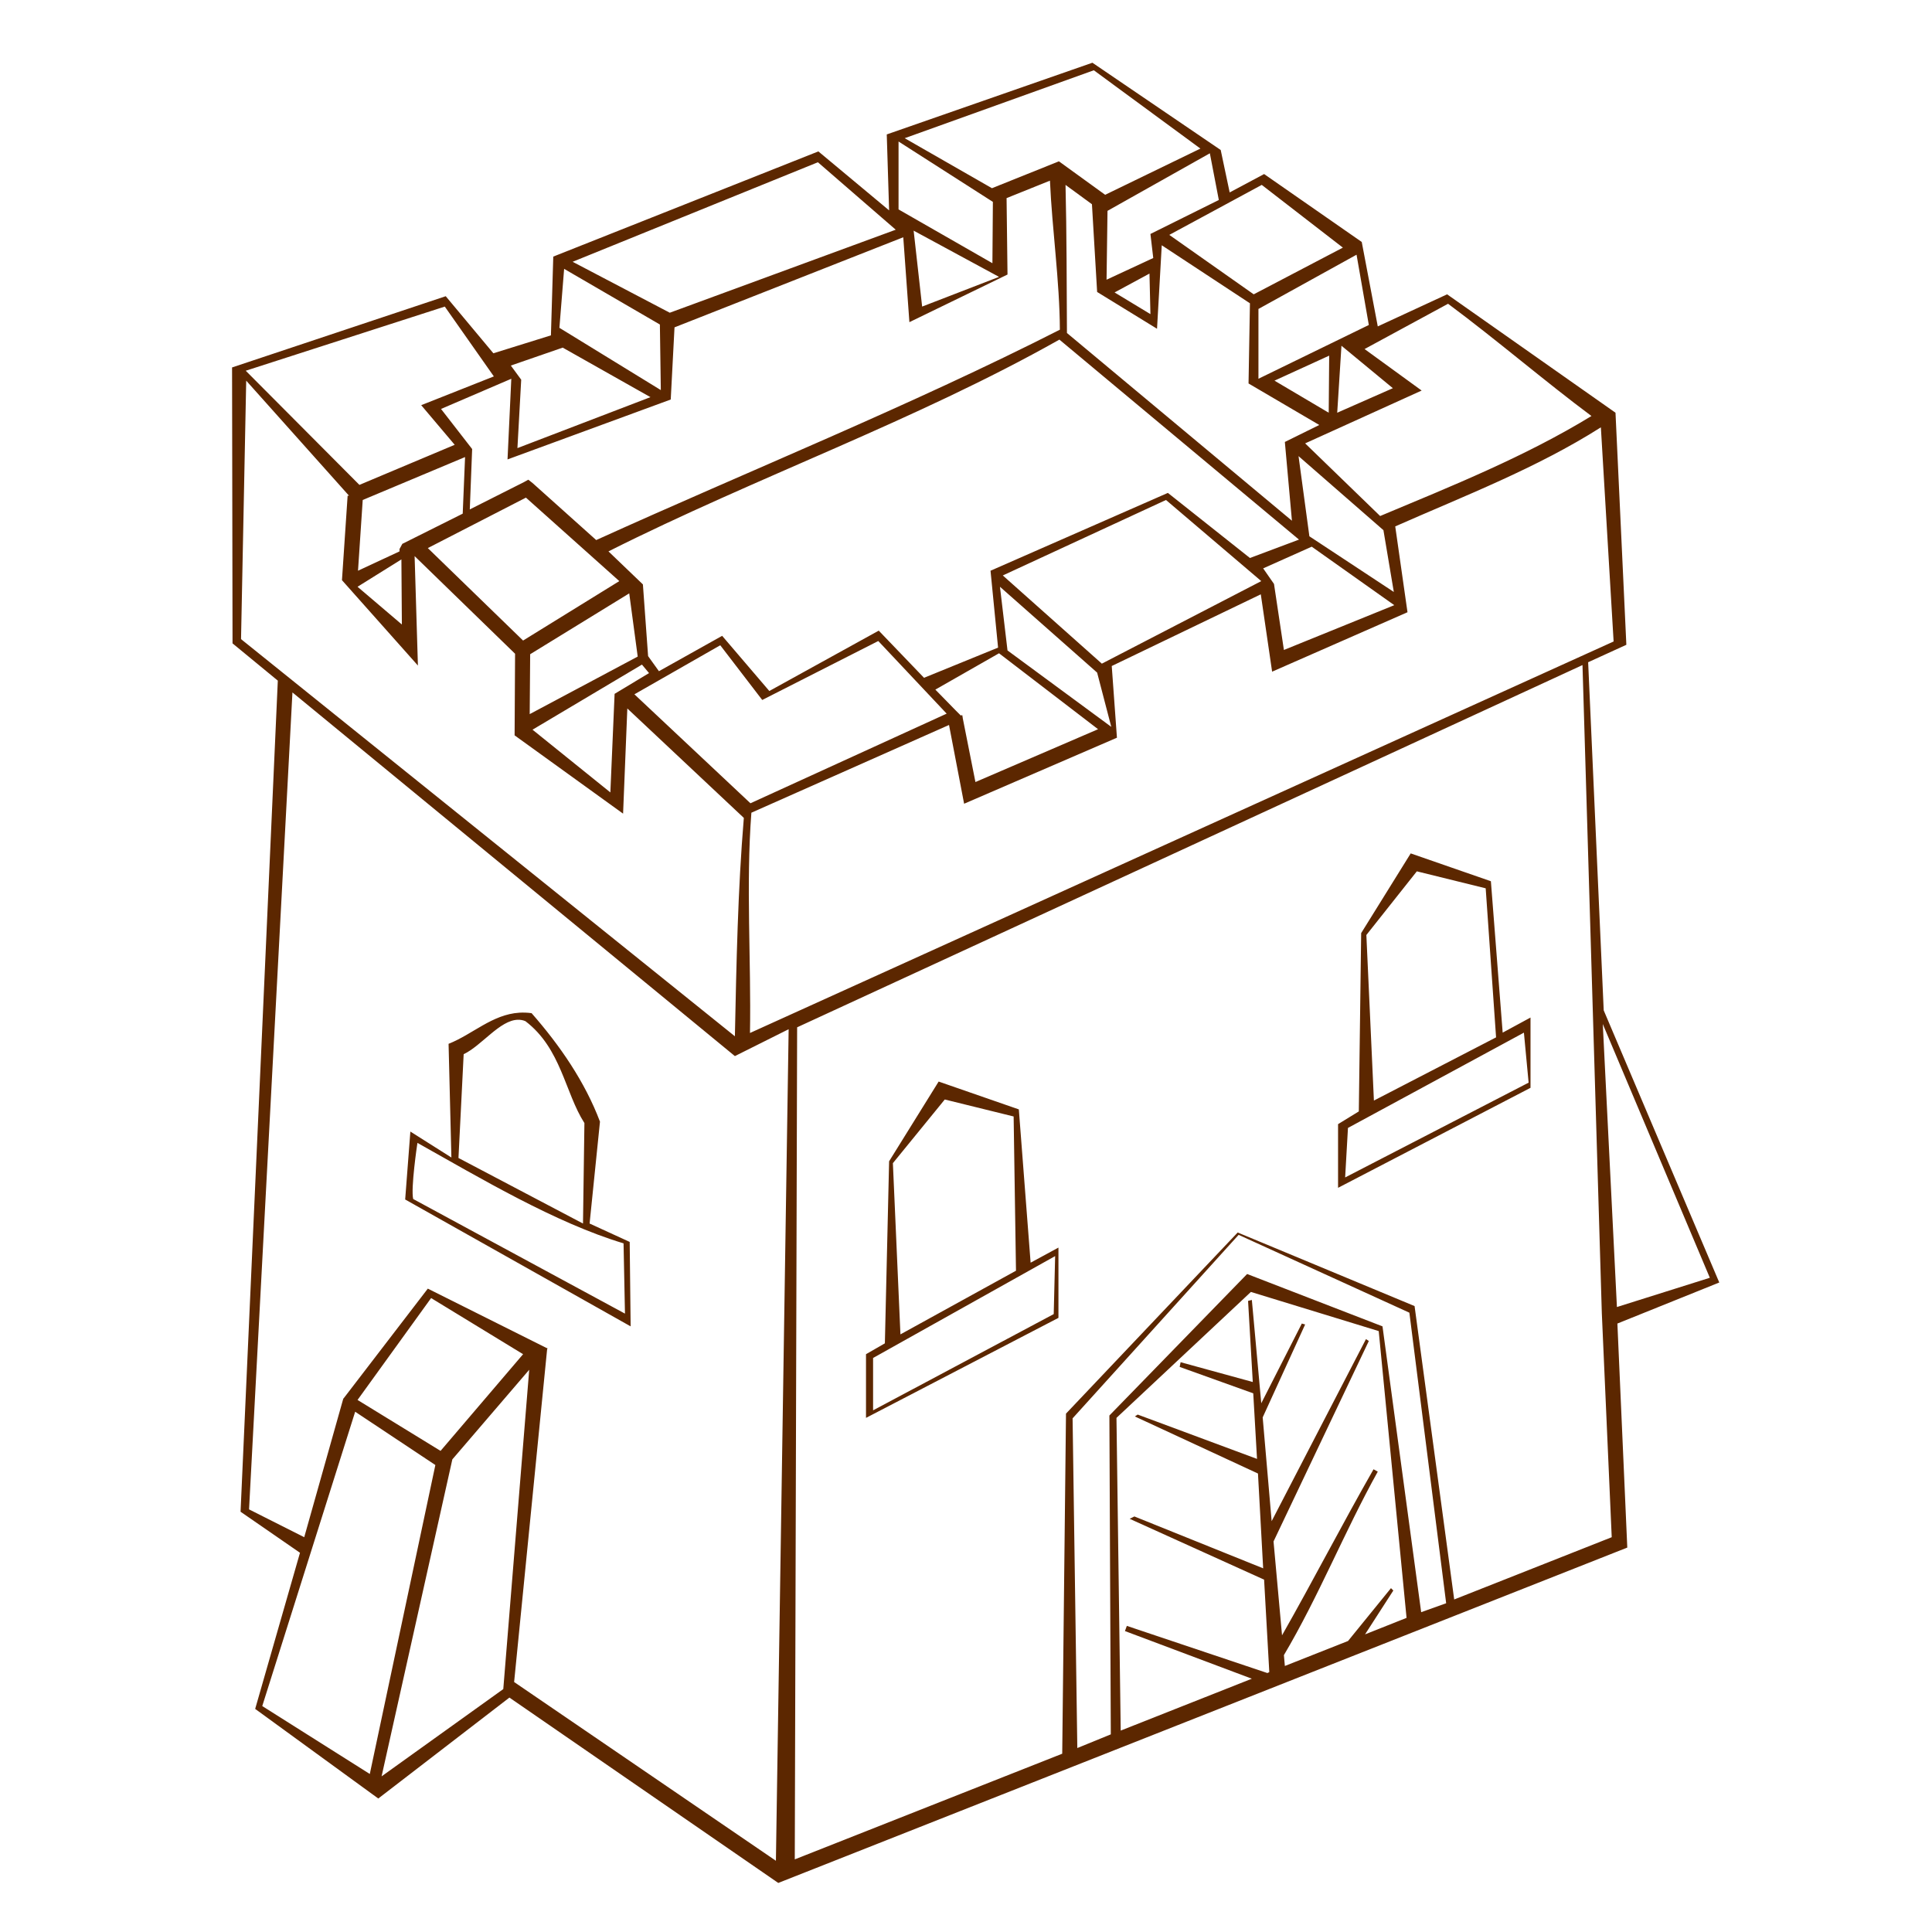
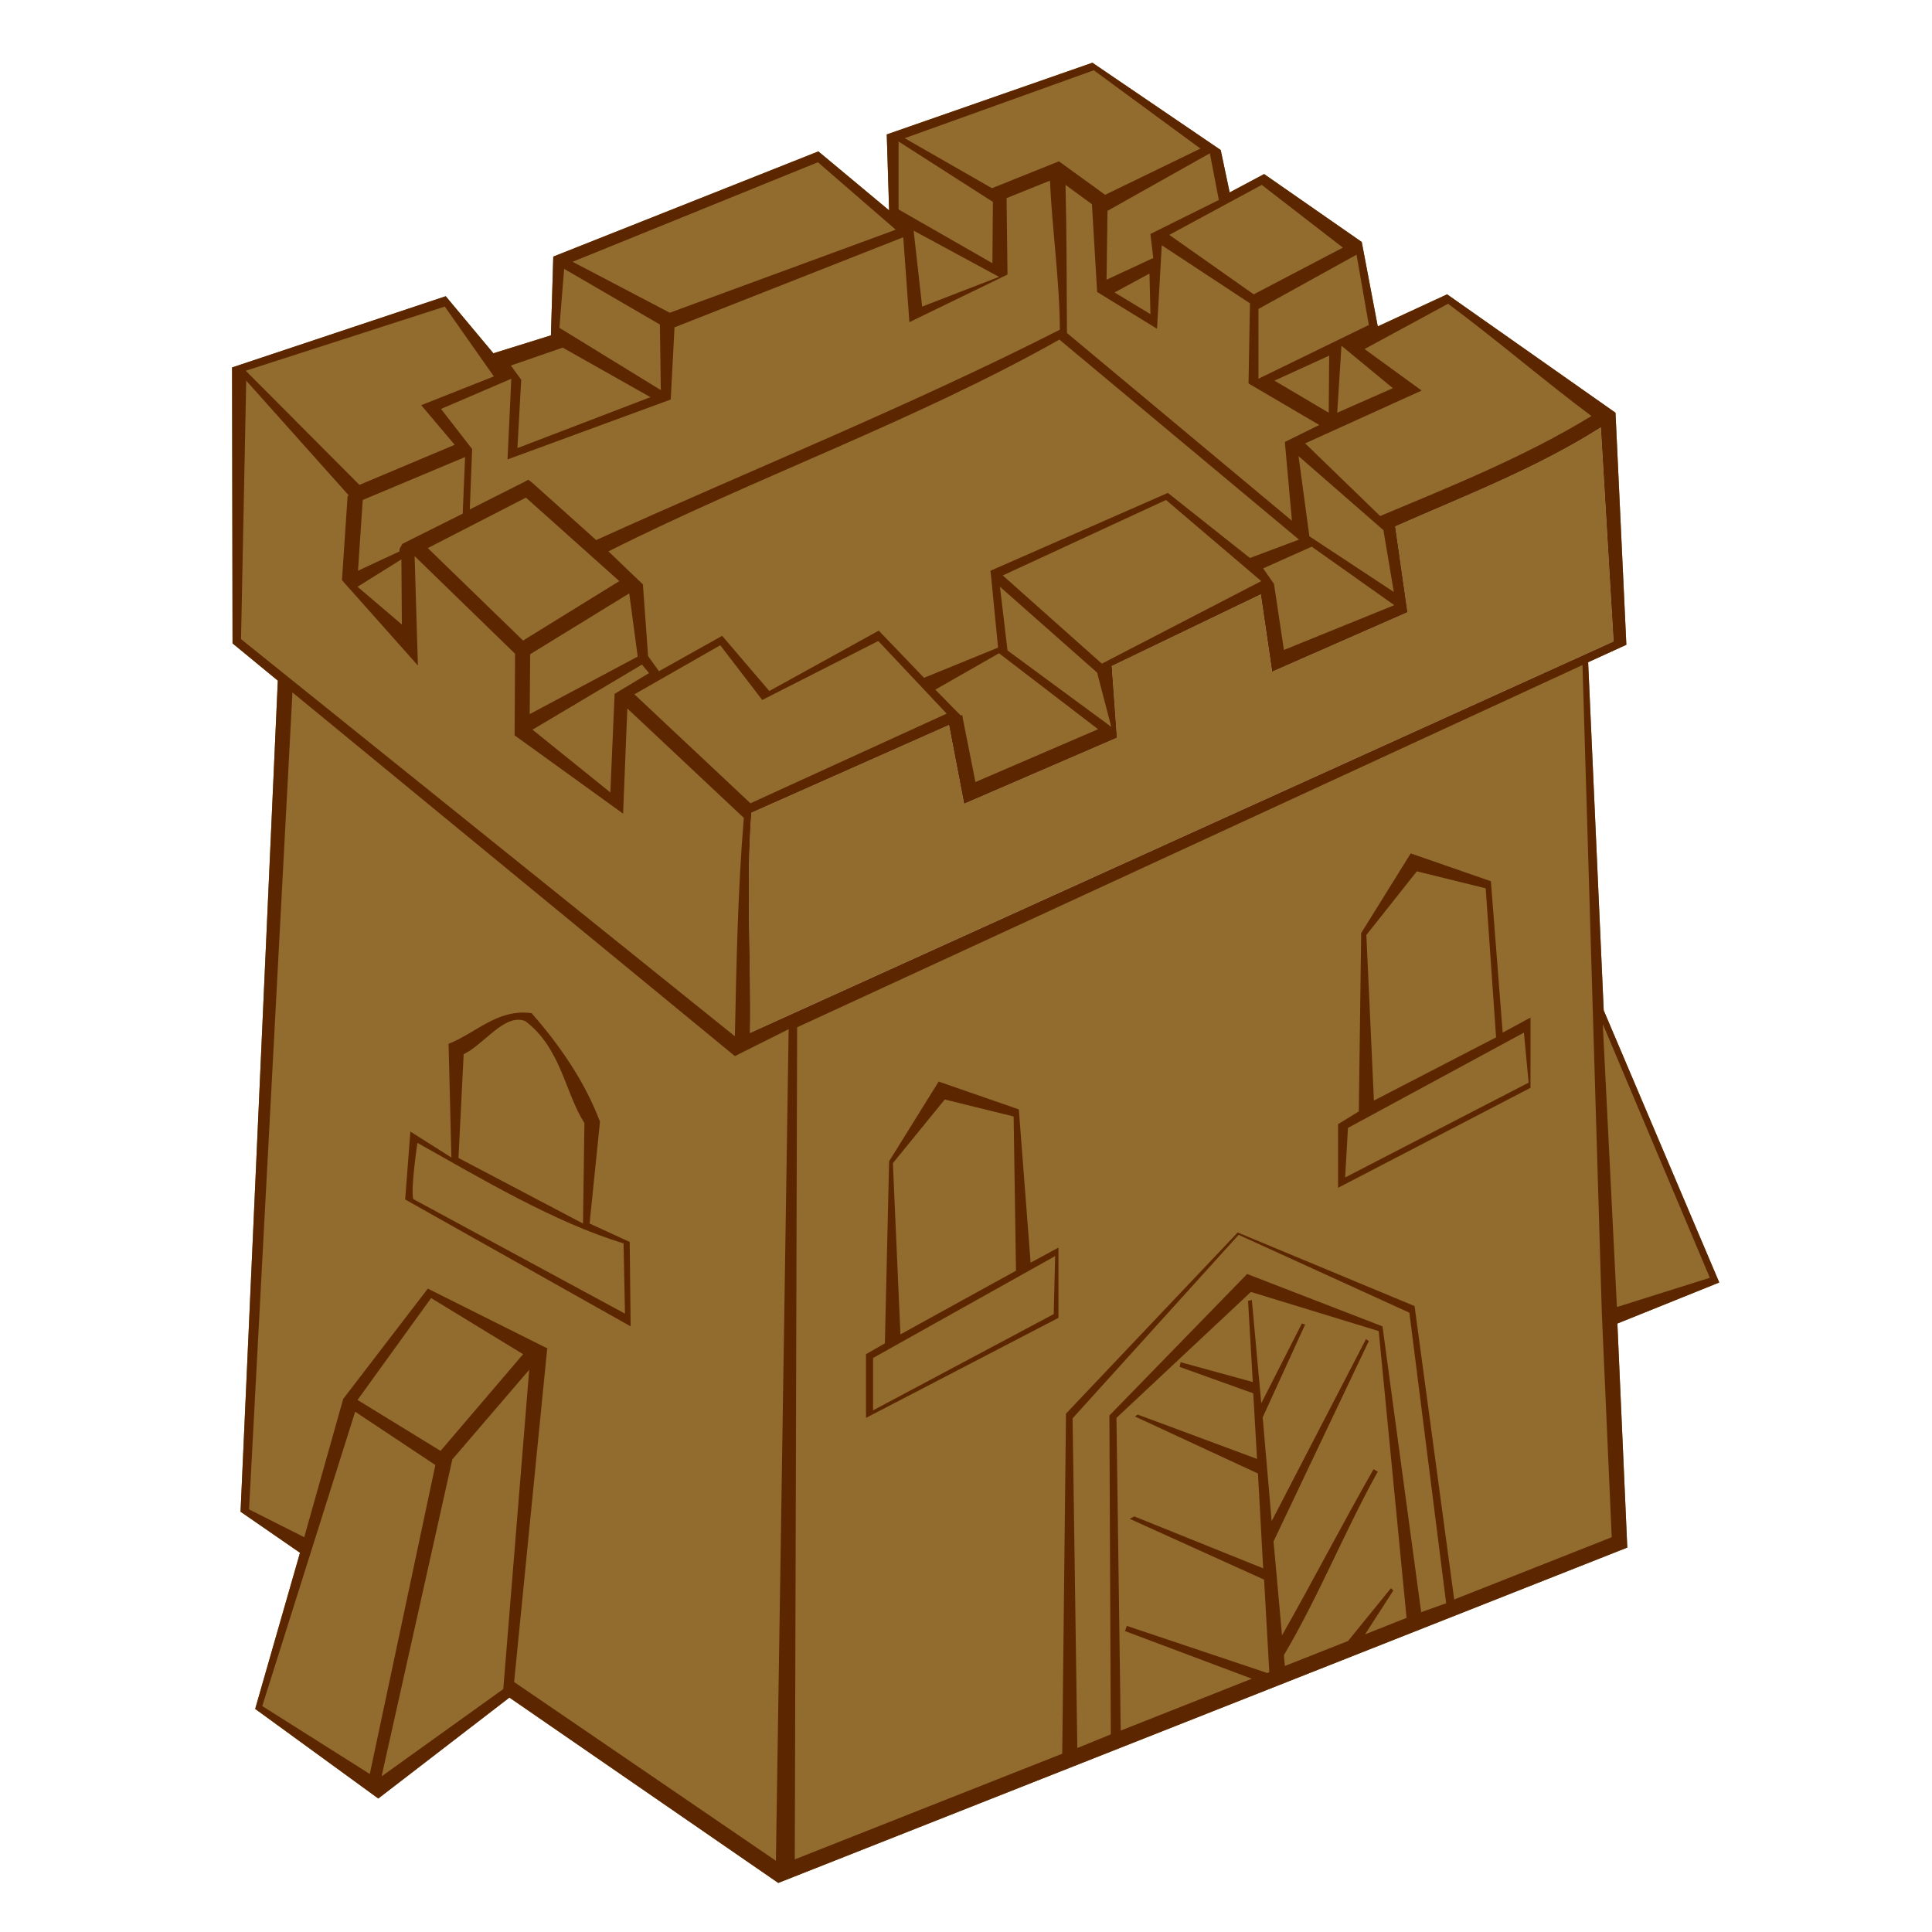
<svg xmlns="http://www.w3.org/2000/svg" xmlns:xlink="http://www.w3.org/1999/xlink" width="128" height="128" id="svg2" version="1.0">
  <defs id="defs4">
-     <filter height="1.424" y="-0.212" width="1.218" x="-0.109" id="filter2892">
-       <feGaussianBlur id="feGaussianBlur2894" stdDeviation="0.721" />
-     </filter>
    <radialGradient r="8.252" fy="222.044" fx="14.207" cy="222.044" cx="14.207" gradientTransform="scale(1.39523,0.716728)" gradientUnits="userSpaceOnUse" id="radialGradient1968" xlink:href="#linearGradient2057" />
    <linearGradient id="linearGradient2057">
      <stop style="stop-color:#000000;stop-opacity:1;" offset="0" id="stop2059" />
      <stop style="stop-color:#000000;stop-opacity:0;" offset="1" id="stop2061" />
    </linearGradient>
  </defs>
  <g id="layer1">
-     <path style="fill:#5c2700;fill-opacity:1;fill-rule:evenodd;stroke:none;stroke-width:1px;stroke-linecap:butt;stroke-linejoin:miter;stroke-opacity:1" d="M 72.375,4.156 L 58.75,8.906 L 58.906,13.938 L 54.219,10.031 L 36.656,17 L 36.5,22.219 L 32.688,23.406 L 29.531,19.625 L 15.375,24.344 L 15.406,42.625 L 18.406,45.094 L 15.938,100.156 L 19.875,102.875 L 16.906,113.219 L 25.062,119.156 L 33.75,112.469 L 51.562,124.75 L 107.812,102.531 L 107.156,87.688 L 113.906,84.969 L 106.25,66.938 L 105.219,43.875 L 107.75,42.719 L 107.031,27.344 L 95.875,19.5 L 91.281,21.625 L 90.219,16.031 L 83.75,11.531 L 81.469,12.75 L 80.875,9.938 L 72.375,4.156 z M 72.469,4.656 L 79.531,9.844 L 73.219,12.906 L 70.156,10.688 L 65.719,12.469 L 59.938,9.156 L 72.469,4.656 z M 59.531,9.375 L 65.781,13.375 L 65.75,17.438 L 59.531,13.875 L 59.531,9.375 z M 80.156,10.156 L 80.75,13.25 L 76.219,15.5 L 76.406,17.094 L 73.312,18.531 L 73.375,13.969 L 80.156,10.156 z M 54.188,10.75 L 59.344,15.219 L 44.375,20.719 L 37.938,17.344 L 54.188,10.75 z M 69.562,11.969 C 69.704,15.194 70.205,18.615 70.219,21.844 C 60.318,26.879 49.614,31.192 39.5,35.781 L 35.281,32 L 35,31.781 L 34.719,31.938 L 31.125,33.75 L 31.281,29.75 L 29.219,27.094 L 33.875,25.094 L 33.625,30.438 L 44.438,26.469 L 44.688,21.688 L 59.844,15.719 L 60.25,21.344 L 66.75,18.188 L 66.688,13.125 L 69.562,11.969 z M 70.594,12.25 L 72.344,13.531 L 72.688,19.344 L 76.656,21.781 L 76.969,16.25 L 82.812,20.094 L 82.719,25.406 L 87.406,28.156 L 85.125,29.281 L 85.594,34.5 L 70.688,22.062 C 70.671,18.937 70.67,15.374 70.594,12.25 z M 83.594,12.25 L 88.969,16.406 L 83.062,19.5 L 77.469,15.562 L 83.594,12.25 z M 60.531,15.281 L 66.188,18.344 L 61.094,20.312 L 60.531,15.281 z M 89.875,16.875 L 90.688,21.531 L 83.375,25.094 L 83.375,20.469 L 89.875,16.875 z M 37.375,17.812 L 43.719,21.5 L 43.781,25.844 L 37.062,21.719 L 37.375,17.812 z M 76.156,18.125 L 76.219,20.812 L 73.844,19.375 L 76.156,18.125 z M 95.938,20.125 C 99.119,22.485 102.371,25.279 105.438,27.562 C 101.03,30.256 96.194,32.197 91.438,34.188 L 86.469,29.375 L 94.188,25.875 L 90.406,23.125 L 95.938,20.125 z M 29.469,20.312 L 32.719,24.938 L 27.906,26.844 L 30.125,29.469 L 23.812,32.125 L 16.281,24.562 L 29.469,20.312 z M 70.188,22.5 L 86.062,35.75 L 82.812,36.969 L 77.375,32.656 L 65.625,37.812 L 66.125,42.906 L 61.219,44.906 L 58.219,41.781 L 50.969,45.781 L 47.844,42.125 L 43.656,44.469 L 42.938,43.469 L 42.594,38.719 L 40.312,36.531 C 50.124,31.595 60.607,27.898 70.188,22.5 z M 88.875,22.906 L 92.281,25.719 L 88.594,27.344 L 88.875,22.906 z M 37.281,23.031 L 43.094,26.312 L 34.281,29.688 L 34.531,25.156 L 33.844,24.219 L 37.281,23.031 z M 88.062,23.562 L 88.031,27.344 L 84.438,25.219 L 88.062,23.562 z M 16.312,25.219 L 23.125,32.844 L 23.031,32.844 L 22.656,38.438 L 27.688,44.094 L 27.469,36.844 L 34.125,43.312 L 34.094,48.719 L 41.281,53.906 L 41.562,46.938 L 49.281,54.188 C 48.881,58.972 48.79,63.834 48.688,68.656 L 15.969,42.344 L 16.312,25.219 z M 106.062,28.312 L 106.906,42.5 L 49.688,68.438 C 49.772,63.651 49.414,58.612 49.781,53.844 L 62.875,48.031 L 63.875,53.25 L 74,48.875 L 73.656,44.125 L 83.531,39.375 L 84.281,44.5 L 93.25,40.562 L 92.438,34.875 C 97.049,32.841 101.793,31.021 106.062,28.312 z M 86.031,30.219 L 91.656,35.125 L 92.344,39.219 L 86.75,35.531 L 86.031,30.219 z M 30.812,30.281 L 30.656,34.031 L 26.656,36.031 L 26.469,36.375 L 26.469,36.531 L 23.719,37.812 L 24.031,33.125 L 30.812,30.281 z M 34.844,32.969 L 41.031,38.5 L 34.656,42.438 L 28.344,36.312 L 34.844,32.969 z M 77.25,33.125 L 83.562,38.5 L 73,43.969 L 66.438,38.125 L 77.25,33.125 z M 86.906,36.219 L 92.375,40.094 L 85.062,43.062 L 84.406,38.688 L 83.688,37.656 L 86.906,36.219 z M 26.594,37.062 L 26.625,41.375 L 23.688,38.875 L 26.594,37.062 z M 66.25,38.875 L 72.688,44.562 L 73.625,48.156 L 66.75,43.094 L 66.25,38.875 z M 41.688,39.312 L 42.25,43.5 L 35.094,47.312 L 35.125,43.344 L 41.688,39.312 z M 58.188,42.469 L 62.719,47.281 L 49.719,53.219 L 42.031,46 L 47.719,42.75 L 50.5,46.375 L 58.188,42.469 z M 66.188,43.281 L 72.75,48.312 L 64.625,51.812 L 63.781,47.562 L 63.781,47.531 L 63.75,47.375 L 63.656,47.406 L 63.312,47.062 L 61.969,45.688 L 66.188,43.281 z M 42.531,44.031 L 43,44.594 L 40.719,45.969 L 40.438,52.5 L 35.281,48.344 L 42.531,44.031 z M 104.844,44.062 L 106.125,87 L 106.781,101.844 L 96.344,105.969 L 93.719,86.531 L 82,81.656 L 70.625,93.656 L 70.375,116.188 L 52.656,123.188 L 52.812,68.062 L 104.844,44.062 z M 19.375,45.875 L 48.688,69.969 L 52.25,68.188 L 51.406,123.281 L 34.062,111.438 L 36.25,89.375 L 36.281,89.344 L 36.25,89.312 L 36.219,89.312 L 28.344,85.375 L 22.781,92.625 L 22.75,92.656 L 22.719,92.75 L 20.156,101.844 L 16.5,100 L 19.375,45.875 z M 93.463,56.54 L 90.181,61.821 L 90.025,73.634 L 88.65,74.478 L 88.65,78.696 L 101.4,72.071 L 101.4,67.415 L 99.556,68.415 L 98.775,58.384 L 93.463,56.54 z M 93.869,57.728 L 98.431,58.853 L 99.119,68.728 L 91.025,72.915 L 90.525,61.946 L 93.869,57.728 z M 34.406,67.094 C 32.61,67.207 31.309,68.529 29.719,69.156 L 29.906,76.688 L 27.188,74.969 L 26.844,79.469 L 41.781,87.875 L 41.719,82.281 C 41.719,82.281 40.577,81.759 39.062,81.062 L 39.75,74.312 C 38.749,71.663 37.093,69.26 35.219,67.125 C 34.94,67.086 34.663,67.078 34.406,67.094 z M 100.963,68.415 L 101.275,71.728 L 89.119,78.009 L 89.306,74.728 L 100.963,68.415 z M 34.312,67.562 C 34.483,67.56 34.642,67.582 34.812,67.656 C 37.182,69.464 37.426,72.384 38.719,74.406 L 38.625,81.062 L 30.375,76.719 L 30.719,69.844 C 31.913,69.275 33.118,67.583 34.312,67.562 z M 106.188,67.844 L 113.281,84.656 L 107.125,86.594 L 106.188,67.844 z M 62.188,71.656 L 58.906,76.938 L 58.625,89 L 57.375,89.719 L 57.375,93.938 L 70.125,87.312 L 70.125,82.656 L 68.281,83.656 L 67.5,73.5 L 62.188,71.656 z M 62.594,72.844 L 67.156,73.969 L 67.312,84.188 L 59.656,88.406 L 59.156,77.062 L 62.594,72.844 z M 27.656,75.719 C 31.794,78.039 36.776,81.013 41.312,82.375 L 41.406,87.031 L 27.375,79.438 C 27.206,78.761 27.637,75.827 27.656,75.719 z M 82.062,81.812 L 93.375,86.969 L 95.812,106.219 L 94.156,106.812 L 91.594,87.875 L 82.625,84.406 L 73.5,93.781 L 73.594,114.906 L 71.375,115.812 L 71.062,93.969 L 82.062,81.812 z M 69.906,83.219 L 69.812,87.062 L 57.844,93.438 L 57.844,89.969 L 69.906,83.219 z M 82.875,85.594 L 91.344,88.188 L 93.188,107.188 L 90.438,108.281 L 92.312,105.375 L 92.156,105.219 L 89.312,108.719 L 85.125,110.375 L 85.062,109.656 C 87.363,105.776 89.097,101.426 91.281,97.5 L 91,97.344 C 88.925,100.977 87.006,104.706 84.938,108.344 L 84.375,102.125 L 90.688,88.844 L 90.5,88.719 L 84.25,100.781 L 83.656,93.906 L 86.469,87.75 L 86.25,87.688 L 83.562,92.969 L 82.938,86.125 L 82.688,86.188 L 83,91.562 L 78.219,90.25 L 78.156,90.562 L 83.031,92.312 L 83.281,96.656 L 75.375,93.719 L 75.188,93.844 L 83.344,97.625 L 83.688,103.906 L 75.156,100.469 L 74.844,100.625 L 83.75,104.656 L 84.094,110.781 L 83.969,110.844 L 74.656,107.719 L 74.531,108.062 L 82.938,111.219 L 74.25,114.656 L 73.969,93.938 L 82.875,85.594 z M 28.562,86 L 34.656,89.719 L 29.188,96.125 L 23.688,92.75 L 28.562,86 z M 35.062,90.75 L 33.344,111.906 L 25.281,117.688 L 29.969,96.688 L 35.062,90.75 z M 23.531,93.531 L 28.844,97.062 L 24.5,117.531 L 17.375,113.031 L 23.531,93.531 z" id="path2313" />
+     <path d="m 72.375,4.156 -13.625,4.75 0.156,5.031 -4.688,-3.906 L 36.656,17 36.5,22.219 32.688,23.406 29.531,19.625 15.375,24.344 15.406,42.625 l 3,2.469 -2.469,55.062 3.938,2.719 -2.969,10.344 8.156,5.938 8.688,-6.688 17.812,12.281 56.25,-22.219 -0.656,-14.844 6.75,-2.719 L 106.25,66.938 105.219,43.875 107.75,42.719 107.031,27.344 95.875,19.5 91.281,21.625 90.219,16.031 83.75,11.531 81.469,12.75 80.875,9.938 Z M 106.062,28.312 106.906,42.5 49.688,68.438 c 0.084,-4.786 -0.273,-9.826 0.094,-14.594 l 13.094,-5.812 1,5.219 10.125,-4.375 -0.344,-4.75 9.875,-4.75 0.75,5.125 L 93.25,40.562 92.438,34.875 c 4.611,-2.034 9.355,-3.854 13.625,-6.562 z" style="fill:#926b2e;fill-rule:evenodd;stroke-width:1px;fill-opacity:1" id="path3" />
+     <path d="m 106.062,28.312 c -4.27,2.708 -9.014,4.529 -13.625,6.562 l 0.812,5.688 -8.969,3.938 -0.75,-5.125 -9.875,4.75 0.344,4.75 -10.125,4.375 -1,-5.219 -13.094,5.812 c -0.367,4.768 -0.01,9.808 -0.094,14.594 L 106.906,42.5 Z" style="fill:#926b2e;fill-rule:evenodd;stroke-width:1px;fill-opacity:1" id="path2" />
+   </g>
+   <g id="g1">
+     <path style="fill:#5c2700;fill-opacity:1;fill-rule:evenodd;stroke:none;stroke-width:1px;stroke-linecap:butt;stroke-linejoin:miter;stroke-opacity:1" d="M 72.375,4.156 L 58.75,8.906 L 58.906,13.938 L 54.219,10.031 L 36.656,17 L 36.5,22.219 L 32.688,23.406 L 29.531,19.625 L 15.375,24.344 L 15.406,42.625 L 18.406,45.094 L 15.938,100.156 L 19.875,102.875 L 16.906,113.219 L 25.062,119.156 L 33.75,112.469 L 51.562,124.75 L 107.812,102.531 L 107.156,87.688 L 113.906,84.969 L 106.25,66.938 L 105.219,43.875 L 107.75,42.719 L 107.031,27.344 L 95.875,19.5 L 91.281,21.625 L 90.219,16.031 L 83.75,11.531 L 81.469,12.75 L 80.875,9.938 L 72.375,4.156 z M 72.469,4.656 L 79.531,9.844 L 73.219,12.906 L 70.156,10.688 L 65.719,12.469 L 59.938,9.156 L 72.469,4.656 z M 59.531,9.375 L 65.781,13.375 L 65.75,17.438 L 59.531,13.875 L 59.531,9.375 z M 80.156,10.156 L 80.75,13.25 L 76.219,15.5 L 76.406,17.094 L 73.312,18.531 L 73.375,13.969 L 80.156,10.156 z M 54.188,10.75 L 59.344,15.219 L 44.375,20.719 L 37.938,17.344 L 54.188,10.75 z M 69.562,11.969 C 69.704,15.194 70.205,18.615 70.219,21.844 C 60.318,26.879 49.614,31.192 39.5,35.781 L 35.281,32 L 35,31.781 L 34.719,31.938 L 31.125,33.75 L 31.281,29.75 L 29.219,27.094 L 33.875,25.094 L 33.625,30.438 L 44.438,26.469 L 44.688,21.688 L 59.844,15.719 L 60.25,21.344 L 66.75,18.188 L 66.688,13.125 L 69.562,11.969 z M 70.594,12.25 L 72.344,13.531 L 72.688,19.344 L 76.656,21.781 L 76.969,16.25 L 82.812,20.094 L 82.719,25.406 L 87.406,28.156 L 85.125,29.281 L 85.594,34.5 L 70.688,22.062 C 70.671,18.937 70.67,15.374 70.594,12.25 z M 83.594,12.25 L 88.969,16.406 L 83.062,19.5 L 77.469,15.562 L 83.594,12.25 z M 60.531,15.281 L 66.188,18.344 L 61.094,20.312 L 60.531,15.281 z M 89.875,16.875 L 90.688,21.531 L 83.375,25.094 L 83.375,20.469 L 89.875,16.875 z M 37.375,17.812 L 43.719,21.5 L 43.781,25.844 L 37.062,21.719 L 37.375,17.812 z M 76.156,18.125 L 76.219,20.812 L 73.844,19.375 L 76.156,18.125 z M 95.938,20.125 C 99.119,22.485 102.371,25.279 105.438,27.562 C 101.03,30.256 96.194,32.197 91.438,34.188 L 86.469,29.375 L 94.188,25.875 L 90.406,23.125 L 95.938,20.125 z M 29.469,20.312 L 32.719,24.938 L 27.906,26.844 L 30.125,29.469 L 23.812,32.125 L 16.281,24.562 L 29.469,20.312 z M 70.188,22.5 L 86.062,35.75 L 82.812,36.969 L 77.375,32.656 L 65.625,37.812 L 66.125,42.906 L 61.219,44.906 L 58.219,41.781 L 50.969,45.781 L 47.844,42.125 L 43.656,44.469 L 42.938,43.469 L 42.594,38.719 L 40.312,36.531 C 50.124,31.595 60.607,27.898 70.188,22.5 z M 88.875,22.906 L 92.281,25.719 L 88.594,27.344 L 88.875,22.906 z M 37.281,23.031 L 43.094,26.312 L 34.281,29.688 L 34.531,25.156 L 33.844,24.219 L 37.281,23.031 z M 88.062,23.562 L 88.031,27.344 L 84.438,25.219 L 88.062,23.562 z M 16.312,25.219 L 23.125,32.844 L 23.031,32.844 L 22.656,38.438 L 27.688,44.094 L 27.469,36.844 L 34.125,43.312 L 34.094,48.719 L 41.281,53.906 L 41.562,46.938 L 49.281,54.188 C 48.881,58.972 48.79,63.834 48.688,68.656 L 15.969,42.344 L 16.312,25.219 z M 106.062,28.312 L 106.906,42.5 L 49.688,68.438 C 49.772,63.651 49.414,58.612 49.781,53.844 L 62.875,48.031 L 63.875,53.25 L 74,48.875 L 73.656,44.125 L 83.531,39.375 L 84.281,44.5 L 93.25,40.562 L 92.438,34.875 C 97.049,32.841 101.793,31.021 106.062,28.312 z M 86.031,30.219 L 91.656,35.125 L 92.344,39.219 L 86.75,35.531 L 86.031,30.219 z M 30.812,30.281 L 30.656,34.031 L 26.656,36.031 L 26.469,36.375 L 26.469,36.531 L 23.719,37.812 L 24.031,33.125 L 30.812,30.281 z M 34.844,32.969 L 41.031,38.5 L 34.656,42.438 L 28.344,36.312 L 34.844,32.969 z M 77.25,33.125 L 83.562,38.5 L 73,43.969 L 66.438,38.125 L 77.25,33.125 z M 86.906,36.219 L 92.375,40.094 L 85.062,43.062 L 84.406,38.688 L 83.688,37.656 L 86.906,36.219 z M 26.594,37.062 L 26.625,41.375 L 23.688,38.875 L 26.594,37.062 z M 66.25,38.875 L 72.688,44.562 L 73.625,48.156 L 66.75,43.094 L 66.25,38.875 z M 41.688,39.312 L 42.25,43.5 L 35.094,47.312 L 35.125,43.344 L 41.688,39.312 z M 58.188,42.469 L 62.719,47.281 L 49.719,53.219 L 42.031,46 L 47.719,42.75 L 50.5,46.375 L 58.188,42.469 z M 66.188,43.281 L 72.75,48.312 L 64.625,51.812 L 63.781,47.562 L 63.781,47.531 L 63.75,47.375 L 63.656,47.406 L 63.312,47.062 L 61.969,45.688 L 66.188,43.281 z M 42.531,44.031 L 43,44.594 L 40.719,45.969 L 40.438,52.5 L 35.281,48.344 L 42.531,44.031 z M 104.844,44.062 L 106.125,87 L 106.781,101.844 L 96.344,105.969 L 93.719,86.531 L 82,81.656 L 70.625,93.656 L 70.375,116.188 L 52.656,123.188 L 52.812,68.062 L 104.844,44.062 z M 19.375,45.875 L 48.688,69.969 L 52.25,68.188 L 51.406,123.281 L 34.062,111.438 L 36.25,89.375 L 36.281,89.344 L 36.25,89.312 L 36.219,89.312 L 28.344,85.375 L 22.781,92.625 L 22.75,92.656 L 22.719,92.75 L 20.156,101.844 L 16.5,100 L 19.375,45.875 z M 93.463,56.54 L 90.181,61.821 L 90.025,73.634 L 88.65,74.478 L 88.65,78.696 L 101.4,72.071 L 101.4,67.415 L 99.556,68.415 L 98.775,58.384 L 93.463,56.54 z M 93.869,57.728 L 98.431,58.853 L 99.119,68.728 L 91.025,72.915 L 90.525,61.946 L 93.869,57.728 z M 34.406,67.094 C 32.61,67.207 31.309,68.529 29.719,69.156 L 29.906,76.688 L 27.188,74.969 L 26.844,79.469 L 41.781,87.875 L 41.719,82.281 C 41.719,82.281 40.577,81.759 39.062,81.062 L 39.75,74.312 C 38.749,71.663 37.093,69.26 35.219,67.125 C 34.94,67.086 34.663,67.078 34.406,67.094 z M 100.963,68.415 L 101.275,71.728 L 89.119,78.009 L 89.306,74.728 L 100.963,68.415 z M 34.312,67.562 C 34.483,67.56 34.642,67.582 34.812,67.656 C 37.182,69.464 37.426,72.384 38.719,74.406 L 38.625,81.062 L 30.375,76.719 L 30.719,69.844 C 31.913,69.275 33.118,67.583 34.312,67.562 z M 106.188,67.844 L 113.281,84.656 L 107.125,86.594 L 106.188,67.844 z M 62.188,71.656 L 58.906,76.938 L 58.625,89 L 57.375,89.719 L 57.375,93.938 L 70.125,87.312 L 70.125,82.656 L 68.281,83.656 L 67.5,73.5 L 62.188,71.656 z M 62.594,72.844 L 67.156,73.969 L 67.312,84.188 L 59.656,88.406 L 59.156,77.062 L 62.594,72.844 z M 27.656,75.719 C 31.794,78.039 36.776,81.013 41.312,82.375 L 41.406,87.031 L 27.375,79.438 C 27.206,78.761 27.637,75.827 27.656,75.719 z M 82.062,81.812 L 93.375,86.969 L 95.812,106.219 L 94.156,106.812 L 91.594,87.875 L 82.625,84.406 L 73.5,93.781 L 73.594,114.906 L 71.375,115.812 L 71.062,93.969 L 82.062,81.812 z M 69.906,83.219 L 69.812,87.062 L 57.844,93.438 L 57.844,89.969 L 69.906,83.219 z M 82.875,85.594 L 91.344,88.188 L 93.188,107.188 L 90.438,108.281 L 92.312,105.375 L 92.156,105.219 L 89.312,108.719 L 85.125,110.375 L 85.062,109.656 C 87.363,105.776 89.097,101.426 91.281,97.5 L 91,97.344 C 88.925,100.977 87.006,104.706 84.938,108.344 L 84.375,102.125 L 90.688,88.844 L 90.5,88.719 L 84.25,100.781 L 83.656,93.906 L 86.469,87.75 L 86.25,87.688 L 83.562,92.969 L 82.938,86.125 L 82.688,86.188 L 83,91.562 L 78.219,90.25 L 78.156,90.562 L 83.031,92.312 L 83.281,96.656 L 75.375,93.719 L 75.188,93.844 L 83.344,97.625 L 83.688,103.906 L 75.156,100.469 L 74.844,100.625 L 83.75,104.656 L 84.094,110.781 L 83.969,110.844 L 74.656,107.719 L 74.531,108.062 L 82.938,111.219 L 74.25,114.656 L 73.969,93.938 L 82.875,85.594 z M 28.562,86 L 34.656,89.719 L 29.188,96.125 L 23.688,92.75 L 28.562,86 z M 35.062,90.75 L 33.344,111.906 L 25.281,117.688 L 29.969,96.688 L 35.062,90.75 z M 23.531,93.531 L 28.844,97.062 L 24.5,117.531 L 17.375,113.031 L 23.531,93.531 z" id="path1" />
  </g>
</svg>
